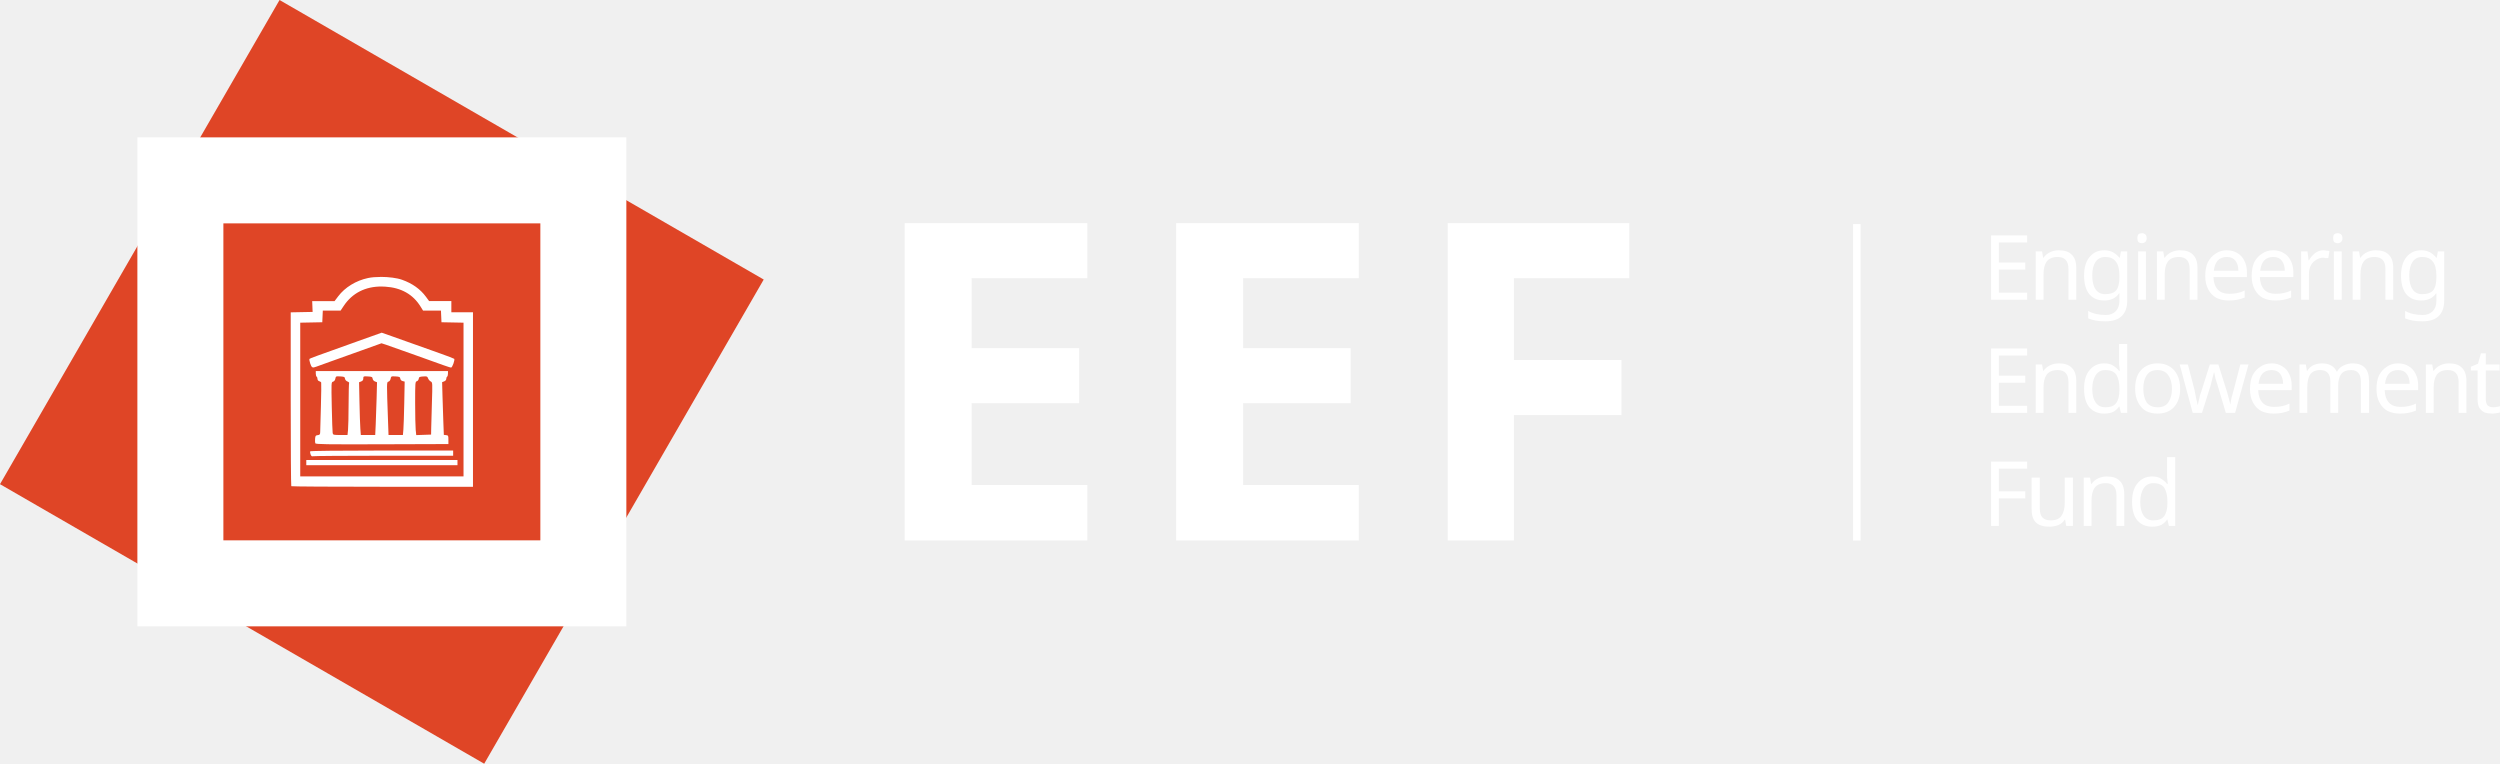
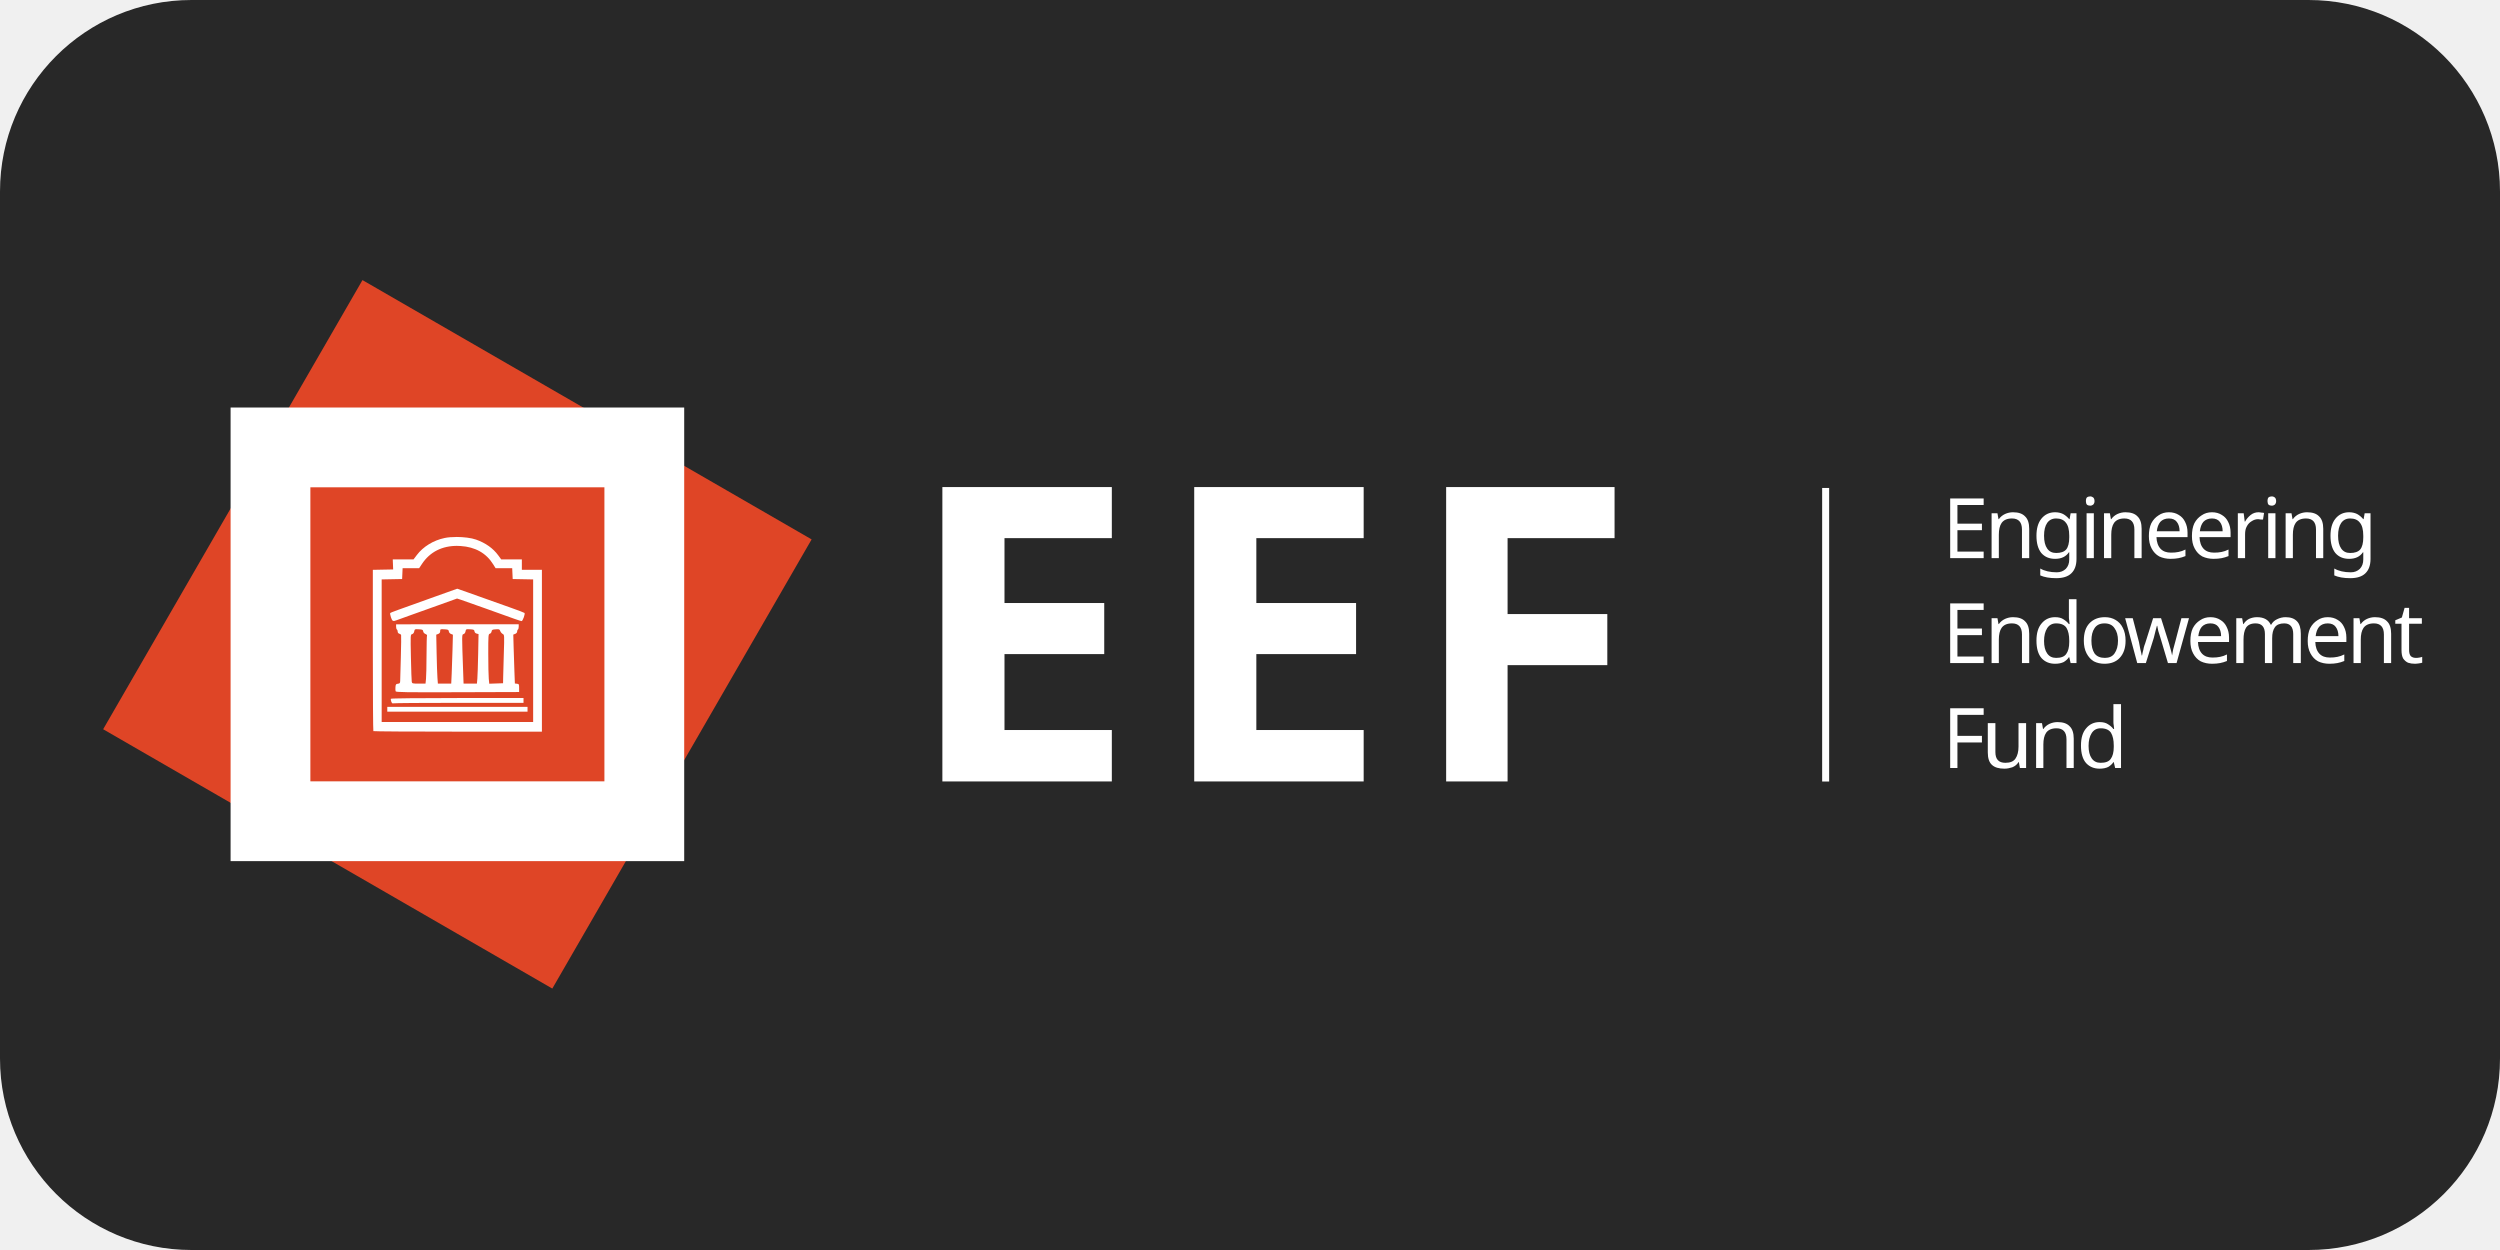
- <svg xmlns="http://www.w3.org/2000/svg" width="1050mm" height="320.763mm" viewBox="0 0 105 32.076" version="1.1" id="svg5" xml:space="preserve">
-   <defs id="defs2" />
-   <g id="layer1" transform="translate(0,-1.488663)">
-     <path id="rect3122" style="fill:#df4526;fill-opacity:1;stroke-width:0.057;stroke-linecap:round;stroke-linejoin:round;paint-order:fill markers stroke;stop-color:#000000" d="M 11.741,1.489 32.076,13.229 20.336,33.565 0,21.824 Z" />
-     <path id="rect3124" style="fill:#df4526;fill-opacity:1;stroke:#ffffff;stroke-width:3.612;stroke-linecap:square;paint-order:fill markers stroke;stop-color:#000000" d="M 7.576,9.064 H 24.501 V 25.989 H 7.576 Z" />
-     <text xml:space="preserve" style="font-style:normal;font-variant:normal;font-weight:bold;font-stretch:normal;font-size:18.667px;line-height:1.25;font-family:'Helvetica Now Text';-inkscape-font-specification:'Helvetica Now Text, Bold';font-variant-ligatures:normal;font-variant-caps:normal;font-variant-numeric:normal;font-variant-east-asian:normal;letter-spacing:0.95px;fill:#ffffff;stroke-width:0.467" x="36.308" y="24.191" id="text3199">
-       <tspan id="tspan3197" style="font-style:normal;font-variant:normal;font-weight:bold;font-stretch:normal;font-size:18.667px;font-family:'Helvetica Now Text';-inkscape-font-specification:'Helvetica Now Text, Bold';font-variant-ligatures:normal;font-variant-caps:normal;font-variant-numeric:normal;font-variant-east-asian:normal;fill:#ffffff;stroke-width:0.467" x="36.308" y="24.191">EEF</tspan>
-     </text>
-     <text xml:space="preserve" style="font-style:normal;font-variant:normal;font-weight:normal;font-stretch:normal;font-size:3.799px;line-height:1.25;font-family:'Helvetica Now Text';-inkscape-font-specification:'Helvetica Now Text, Normal';font-variant-ligatures:normal;font-variant-caps:normal;font-variant-numeric:normal;font-variant-east-asian:normal;letter-spacing:-0.192px;fill:#ffffff;stroke-width:0.117" x="83.251" y="14.081" id="text3253">
-       <tspan id="tspan3251" style="font-style:normal;font-variant:normal;font-weight:normal;font-stretch:normal;font-size:3.799px;font-family:'Helvetica Now Text';-inkscape-font-specification:'Helvetica Now Text, Normal';font-variant-ligatures:normal;font-variant-caps:normal;font-variant-numeric:normal;font-variant-east-asian:normal;fill:#ffffff;stroke-width:0.117" x="83.251" y="14.081">Engineering</tspan>
-       <tspan style="font-style:normal;font-variant:normal;font-weight:normal;font-stretch:normal;font-size:3.799px;font-family:'Helvetica Now Text';-inkscape-font-specification:'Helvetica Now Text, Normal';font-variant-ligatures:normal;font-variant-caps:normal;font-variant-numeric:normal;font-variant-east-asian:normal;fill:#ffffff;stroke-width:0.117" x="83.251" y="18.83" id="tspan4624">Endowement</tspan>
-       <tspan style="font-style:normal;font-variant:normal;font-weight:normal;font-stretch:normal;font-size:3.799px;font-family:'Helvetica Now Text';-inkscape-font-specification:'Helvetica Now Text, Normal';font-variant-ligatures:normal;font-variant-caps:normal;font-variant-numeric:normal;font-variant-east-asian:normal;fill:#ffffff;stroke-width:0.117" x="83.251" y="23.579" id="tspan4626">Fund</tspan>
-     </text>
-     <path style="fill:#ffffff;stroke:#ffffff;stroke-width:0.317px;stroke-linecap:butt;stroke-linejoin:miter;stroke-opacity:1" d="m 77.987,10.9 v 13.291" id="path4691" />
-     <path id="path4877" style="fill:#ffffff;fill-opacity:1;stroke-width:0.036" d="m 15.991,13.12 c -0.197,-3.34e-4 -0.387,0.014 -0.535,0.046 -0.505,0.107 -0.969,0.392 -1.253,0.769 l -0.151,0.2 h -0.47 -0.47 l 0.009,0.227 0.009,0.227 -0.46,0.009 -0.46,0.009 v 3.639 c 0,2.002 0.011,3.65 0.024,3.663 0.014,0.014 1.736,0.024 3.828,0.024 h 3.803 v -3.664 -3.664 h -0.454 -0.454 V 14.369 14.133 H 18.49 18.022 L 17.89,13.953 C 17.653,13.631 17.317,13.391 16.884,13.238 16.67,13.161 16.32,13.119 15.991,13.118 Z m 0.048,0.403 c 0.046,4.45e-4 0.093,0.003 0.141,0.005 0.668,0.042 1.164,0.321 1.481,0.833 l 0.107,0.172 h 0.376 0.376 l 0.011,0.245 0.011,0.245 0.463,0.009 0.463,0.009 v 3.228 3.228 H 16.038 12.61 v -3.228 -3.228 l 0.463,-0.009 0.463,-0.009 0.011,-0.245 0.011,-0.245 h 0.374 0.374 l 0.128,-0.193 c 0.362,-0.545 0.913,-0.824 1.607,-0.818 z m -0.007,1.938 -0.995,0.355 c -1.787,0.638 -2.01,0.72 -2.038,0.745 -0.015,0.014 -0.001,0.102 0.031,0.196 0.061,0.179 0.092,0.195 0.257,0.131 0.056,-0.022 0.323,-0.118 0.592,-0.214 0.269,-0.096 0.862,-0.307 1.317,-0.471 l 0.827,-0.297 0.189,0.061 c 0.104,0.033 0.597,0.208 1.096,0.388 1.376,0.496 1.592,0.572 1.638,0.572 0.052,0 0.169,-0.33 0.131,-0.368 -0.015,-0.015 -0.281,-0.117 -0.59,-0.226 -0.309,-0.109 -0.774,-0.275 -1.034,-0.368 -0.259,-0.093 -0.685,-0.245 -0.946,-0.337 z m -2.769,1.612 v 0.107 c 0,0.059 0.016,0.117 0.036,0.129 0.02,0.012 0.036,0.056 0.036,0.096 0,0.042 0.03,0.082 0.07,0.092 0.038,0.009 0.077,0.037 0.085,0.06 0.008,0.023 0.003,0.474 -0.012,1.003 -0.015,0.529 -0.029,1.013 -0.03,1.077 -0.003,0.098 -0.018,0.117 -0.103,0.127 -0.087,0.009 -0.101,0.029 -0.111,0.151 -0.006,0.077 -0.003,0.163 0.008,0.191 0.017,0.043 0.444,0.05 2.805,0.042 l 2.786,-0.009 V 19.957 c 0,-0.169 -0.006,-0.182 -0.096,-0.193 l -0.096,-0.011 -0.021,-0.551 c -0.011,-0.303 -0.028,-0.801 -0.036,-1.107 l -0.015,-0.556 0.087,-0.033 c 0.051,-0.019 0.087,-0.062 0.087,-0.104 0,-0.039 0.016,-0.081 0.036,-0.094 0.02,-0.012 0.036,-0.07 0.036,-0.129 v -0.107 h -2.775 z m 2.079,0.221 c 0.026,-2.09e-4 0.061,9.99e-4 0.107,0.005 0.167,0.009 0.192,0.021 0.202,0.095 0.006,0.048 0.049,0.098 0.098,0.116 l 0.086,0.033 -0.017,0.664 c -0.01,0.365 -0.026,0.864 -0.038,1.108 l -0.021,0.444 h -0.302 -0.302 l -0.02,-0.263 c -0.011,-0.145 -0.028,-0.643 -0.037,-1.108 l -0.017,-0.845 0.089,-0.034 c 0.062,-0.024 0.089,-0.061 0.089,-0.127 0,-0.068 0.005,-0.086 0.083,-0.087 z m -1.154,4.71e-4 c 0.026,-4.34e-4 0.06,9.95e-4 0.105,0.004 0.162,0.009 0.187,0.021 0.197,0.094 0.006,0.049 0.049,0.098 0.102,0.118 0.05,0.019 0.081,0.048 0.071,0.065 -0.011,0.017 -0.02,0.421 -0.022,0.898 -0.001,0.477 -0.012,0.961 -0.024,1.076 l -0.022,0.209 h -0.303 c -0.285,0 -0.304,-0.005 -0.32,-0.082 -0.009,-0.045 -0.026,-0.544 -0.038,-1.11 -0.021,-1.021 -0.021,-1.028 0.054,-1.048 0.047,-0.012 0.084,-0.059 0.097,-0.126 0.015,-0.077 0.023,-0.098 0.102,-0.099 z m 2.322,0 c 0.026,-4.34e-4 0.06,9.95e-4 0.105,0.004 0.161,0.009 0.187,0.022 0.197,0.092 0.007,0.05 0.045,0.09 0.098,0.103 l 0.086,0.022 -0.017,0.895 c -0.01,0.492 -0.026,0.997 -0.037,1.121 l -0.02,0.227 h -0.302 -0.302 l -0.021,-0.59 c -0.059,-1.65 -0.059,-1.63 0.018,-1.651 0.043,-0.011 0.08,-0.061 0.092,-0.125 0.015,-0.077 0.023,-0.098 0.102,-0.099 z m 1.355,4.3e-4 c 0.073,0.003 0.09,0.021 0.113,0.083 0.019,0.05 0.069,0.109 0.112,0.132 0.077,0.041 0.077,0.047 0.05,0.9 -0.015,0.472 -0.029,0.965 -0.03,1.095 l -0.004,0.236 -0.312,0.011 -0.312,0.011 -0.023,-0.224 c -0.012,-0.123 -0.023,-0.628 -0.023,-1.122 0,-0.854 0.004,-0.898 0.069,-0.916 0.038,-0.009 0.075,-0.057 0.082,-0.104 0.011,-0.075 0.035,-0.087 0.185,-0.097 0.039,-0.003 0.069,-0.004 0.093,-0.004 z m -1.824,3.116 c -1.772,0 -2.999,0.014 -3.012,0.033 -0.011,0.018 -0.005,0.077 0.016,0.131 0.026,0.067 0.055,0.091 0.094,0.076 0.031,-0.012 1.37,-0.022 2.975,-0.022 h 2.918 v -0.109 -0.109 z m -3.177,0.399 v 0.109 0.109 h 3.175 3.175 v -0.109 -0.109 h -3.175 z" />
+ <svg xmlns="http://www.w3.org/2000/svg" width="1000" height="500" viewBox="0 0 1000 500" version="1.1" id="svg1" xml:space="preserve">
+   <defs id="defs1" />
+   <g id="layer1" transform="translate(-965.8221,-221.8934)">
+     <rect style="fill:#282828;fill-opacity:1;stroke:none;stroke-width:3;stroke-linejoin:round;stroke-dasharray:none;stroke-opacity:1" id="rect362-7" width="1000" height="500" x="965.822" y="221.893" ry="76.6" />
+     <g id="layer1-2" transform="matrix(8.834815,0,0,8.834815,1007.083,320.7789)">
+       <path id="rect3122" style="fill:#df4526;fill-opacity:1;stroke-width:0.057;stroke-linecap:round;stroke-linejoin:round;paint-order:fill markers stroke;stop-color:#000000" d="M 11.741,1.489 32.076,13.229 20.336,33.565 0,21.824 Z" />
+       <path id="rect3124" style="fill:#df4526;fill-opacity:1;stroke:#ffffff;stroke-width:3.612;stroke-linecap:square;paint-order:fill markers stroke;stop-color:#000000" d="M 7.576,9.064 H 24.501 V 25.989 H 7.576 Z" />
+       <text xml:space="preserve" style="font-style:normal;font-variant:normal;font-weight:bold;font-stretch:normal;font-size:18.667px;line-height:1.25;font-family:'Helvetica Now Text';-inkscape-font-specification:'Helvetica Now Text, Bold';font-variant-ligatures:normal;font-variant-caps:normal;font-variant-numeric:normal;font-variant-east-asian:normal;letter-spacing:0.95px;fill:#ffffff;stroke-width:0.467" x="36.308" y="24.191" id="text3199">
+         <tspan id="tspan3197" style="font-style:normal;font-variant:normal;font-weight:bold;font-stretch:normal;font-size:18.667px;font-family:'Helvetica Now Text';-inkscape-font-specification:'Helvetica Now Text, Bold';font-variant-ligatures:normal;font-variant-caps:normal;font-variant-numeric:normal;font-variant-east-asian:normal;fill:#ffffff;stroke-width:0.467" x="36.308" y="24.191">EEF</tspan>
+       </text>
+       <text xml:space="preserve" style="font-style:normal;font-variant:normal;font-weight:normal;font-stretch:normal;font-size:3.799px;line-height:1.25;font-family:'Helvetica Now Text';-inkscape-font-specification:'Helvetica Now Text, Normal';font-variant-ligatures:normal;font-variant-caps:normal;font-variant-numeric:normal;font-variant-east-asian:normal;letter-spacing:-0.192px;fill:#ffffff;stroke-width:0.117" x="83.251" y="14.081" id="text3253">
+         <tspan id="tspan3251" style="font-style:normal;font-variant:normal;font-weight:normal;font-stretch:normal;font-size:3.799px;font-family:'Helvetica Now Text';-inkscape-font-specification:'Helvetica Now Text, Normal';font-variant-ligatures:normal;font-variant-caps:normal;font-variant-numeric:normal;font-variant-east-asian:normal;fill:#ffffff;stroke-width:0.117" x="83.251" y="14.081">Engineering</tspan>
+         <tspan style="font-style:normal;font-variant:normal;font-weight:normal;font-stretch:normal;font-size:3.799px;font-family:'Helvetica Now Text';-inkscape-font-specification:'Helvetica Now Text, Normal';font-variant-ligatures:normal;font-variant-caps:normal;font-variant-numeric:normal;font-variant-east-asian:normal;fill:#ffffff;stroke-width:0.117" x="83.251" y="18.83" id="tspan4624">Endowement</tspan>
+         <tspan style="font-style:normal;font-variant:normal;font-weight:normal;font-stretch:normal;font-size:3.799px;font-family:'Helvetica Now Text';-inkscape-font-specification:'Helvetica Now Text, Normal';font-variant-ligatures:normal;font-variant-caps:normal;font-variant-numeric:normal;font-variant-east-asian:normal;fill:#ffffff;stroke-width:0.117" x="83.251" y="23.579" id="tspan4626">Fund</tspan>
+       </text>
+       <path style="fill:#ffffff;stroke:#ffffff;stroke-width:0.317px;stroke-linecap:butt;stroke-linejoin:miter;stroke-opacity:1" d="m 77.987,10.9 v 13.291" id="path4691" />
+       <path id="path4877" style="fill:#ffffff;fill-opacity:1;stroke-width:0.036" d="m 15.991,13.12 c -0.197,-3.34e-4 -0.387,0.014 -0.535,0.046 -0.505,0.107 -0.969,0.392 -1.253,0.769 l -0.151,0.2 h -0.47 -0.47 l 0.009,0.227 0.009,0.227 -0.46,0.009 -0.46,0.009 v 3.639 c 0,2.002 0.011,3.65 0.024,3.663 0.014,0.014 1.736,0.024 3.828,0.024 h 3.803 v -3.664 -3.664 h -0.454 -0.454 V 14.369 14.133 H 18.49 18.022 L 17.89,13.953 C 17.653,13.631 17.317,13.391 16.884,13.238 16.67,13.161 16.32,13.119 15.991,13.118 Z m 0.048,0.403 c 0.046,4.45e-4 0.093,0.003 0.141,0.005 0.668,0.042 1.164,0.321 1.481,0.833 l 0.107,0.172 h 0.376 0.376 l 0.011,0.245 0.011,0.245 0.463,0.009 0.463,0.009 v 3.228 3.228 H 16.038 12.61 v -3.228 -3.228 l 0.463,-0.009 0.463,-0.009 0.011,-0.245 0.011,-0.245 h 0.374 0.374 l 0.128,-0.193 c 0.362,-0.545 0.913,-0.824 1.607,-0.818 z m -0.007,1.938 -0.995,0.355 c -1.787,0.638 -2.01,0.72 -2.038,0.745 -0.015,0.014 -0.001,0.102 0.031,0.196 0.061,0.179 0.092,0.195 0.257,0.131 0.056,-0.022 0.323,-0.118 0.592,-0.214 0.269,-0.096 0.862,-0.307 1.317,-0.471 l 0.827,-0.297 0.189,0.061 c 0.104,0.033 0.597,0.208 1.096,0.388 1.376,0.496 1.592,0.572 1.638,0.572 0.052,0 0.169,-0.33 0.131,-0.368 -0.015,-0.015 -0.281,-0.117 -0.59,-0.226 -0.309,-0.109 -0.774,-0.275 -1.034,-0.368 -0.259,-0.093 -0.685,-0.245 -0.946,-0.337 z m -2.769,1.612 v 0.107 c 0,0.059 0.016,0.117 0.036,0.129 0.02,0.012 0.036,0.056 0.036,0.096 0,0.042 0.03,0.082 0.07,0.092 0.038,0.009 0.077,0.037 0.085,0.06 0.008,0.023 0.003,0.474 -0.012,1.003 -0.015,0.529 -0.029,1.013 -0.03,1.077 -0.003,0.098 -0.018,0.117 -0.103,0.127 -0.087,0.009 -0.101,0.029 -0.111,0.151 -0.006,0.077 -0.003,0.163 0.008,0.191 0.017,0.043 0.444,0.05 2.805,0.042 l 2.786,-0.009 V 19.957 c 0,-0.169 -0.006,-0.182 -0.096,-0.193 l -0.096,-0.011 -0.021,-0.551 c -0.011,-0.303 -0.028,-0.801 -0.036,-1.107 l -0.015,-0.556 0.087,-0.033 c 0.051,-0.019 0.087,-0.062 0.087,-0.104 0,-0.039 0.016,-0.081 0.036,-0.094 0.02,-0.012 0.036,-0.07 0.036,-0.129 v -0.107 h -2.775 z m 2.079,0.221 c 0.026,-2.09e-4 0.061,9.99e-4 0.107,0.005 0.167,0.009 0.192,0.021 0.202,0.095 0.006,0.048 0.049,0.098 0.098,0.116 l 0.086,0.033 -0.017,0.664 c -0.01,0.365 -0.026,0.864 -0.038,1.108 l -0.021,0.444 h -0.302 -0.302 l -0.02,-0.263 c -0.011,-0.145 -0.028,-0.643 -0.037,-1.108 l -0.017,-0.845 0.089,-0.034 c 0.062,-0.024 0.089,-0.061 0.089,-0.127 0,-0.068 0.005,-0.086 0.083,-0.087 z m -1.154,4.71e-4 c 0.026,-4.34e-4 0.06,9.95e-4 0.105,0.004 0.162,0.009 0.187,0.021 0.197,0.094 0.006,0.049 0.049,0.098 0.102,0.118 0.05,0.019 0.081,0.048 0.071,0.065 -0.011,0.017 -0.02,0.421 -0.022,0.898 -0.001,0.477 -0.012,0.961 -0.024,1.076 l -0.022,0.209 h -0.303 c -0.285,0 -0.304,-0.005 -0.32,-0.082 -0.009,-0.045 -0.026,-0.544 -0.038,-1.11 -0.021,-1.021 -0.021,-1.028 0.054,-1.048 0.047,-0.012 0.084,-0.059 0.097,-0.126 0.015,-0.077 0.023,-0.098 0.102,-0.099 z m 2.322,0 c 0.026,-4.34e-4 0.06,9.95e-4 0.105,0.004 0.161,0.009 0.187,0.022 0.197,0.092 0.007,0.05 0.045,0.09 0.098,0.103 l 0.086,0.022 -0.017,0.895 c -0.01,0.492 -0.026,0.997 -0.037,1.121 l -0.02,0.227 h -0.302 -0.302 l -0.021,-0.59 c -0.059,-1.65 -0.059,-1.63 0.018,-1.651 0.043,-0.011 0.08,-0.061 0.092,-0.125 0.015,-0.077 0.023,-0.098 0.102,-0.099 z m 1.355,4.3e-4 c 0.073,0.003 0.09,0.021 0.113,0.083 0.019,0.05 0.069,0.109 0.112,0.132 0.077,0.041 0.077,0.047 0.05,0.9 -0.015,0.472 -0.029,0.965 -0.03,1.095 l -0.004,0.236 -0.312,0.011 -0.312,0.011 -0.023,-0.224 c -0.012,-0.123 -0.023,-0.628 -0.023,-1.122 0,-0.854 0.004,-0.898 0.069,-0.916 0.038,-0.009 0.075,-0.057 0.082,-0.104 0.011,-0.075 0.035,-0.087 0.185,-0.097 0.039,-0.003 0.069,-0.004 0.093,-0.004 z m -1.824,3.116 c -1.772,0 -2.999,0.014 -3.012,0.033 -0.011,0.018 -0.005,0.077 0.016,0.131 0.026,0.067 0.055,0.091 0.094,0.076 0.031,-0.012 1.37,-0.022 2.975,-0.022 h 2.918 v -0.109 -0.109 z m -3.177,0.399 v 0.109 0.109 h 3.175 3.175 v -0.109 -0.109 h -3.175 z" />
+     </g>
  </g>
+   <style type="text/css" id="style1">
+ 	.st0{fill:#FFFFFF;}
+ 	.st1{fill:#DE4727;}
+ </style>
+   <style type="text/css" id="style1-5">
+ 	.st0{fill:#FFFFFF;}
+ 	.st1{fill:#DF4526;}
+ </style>
</svg>
